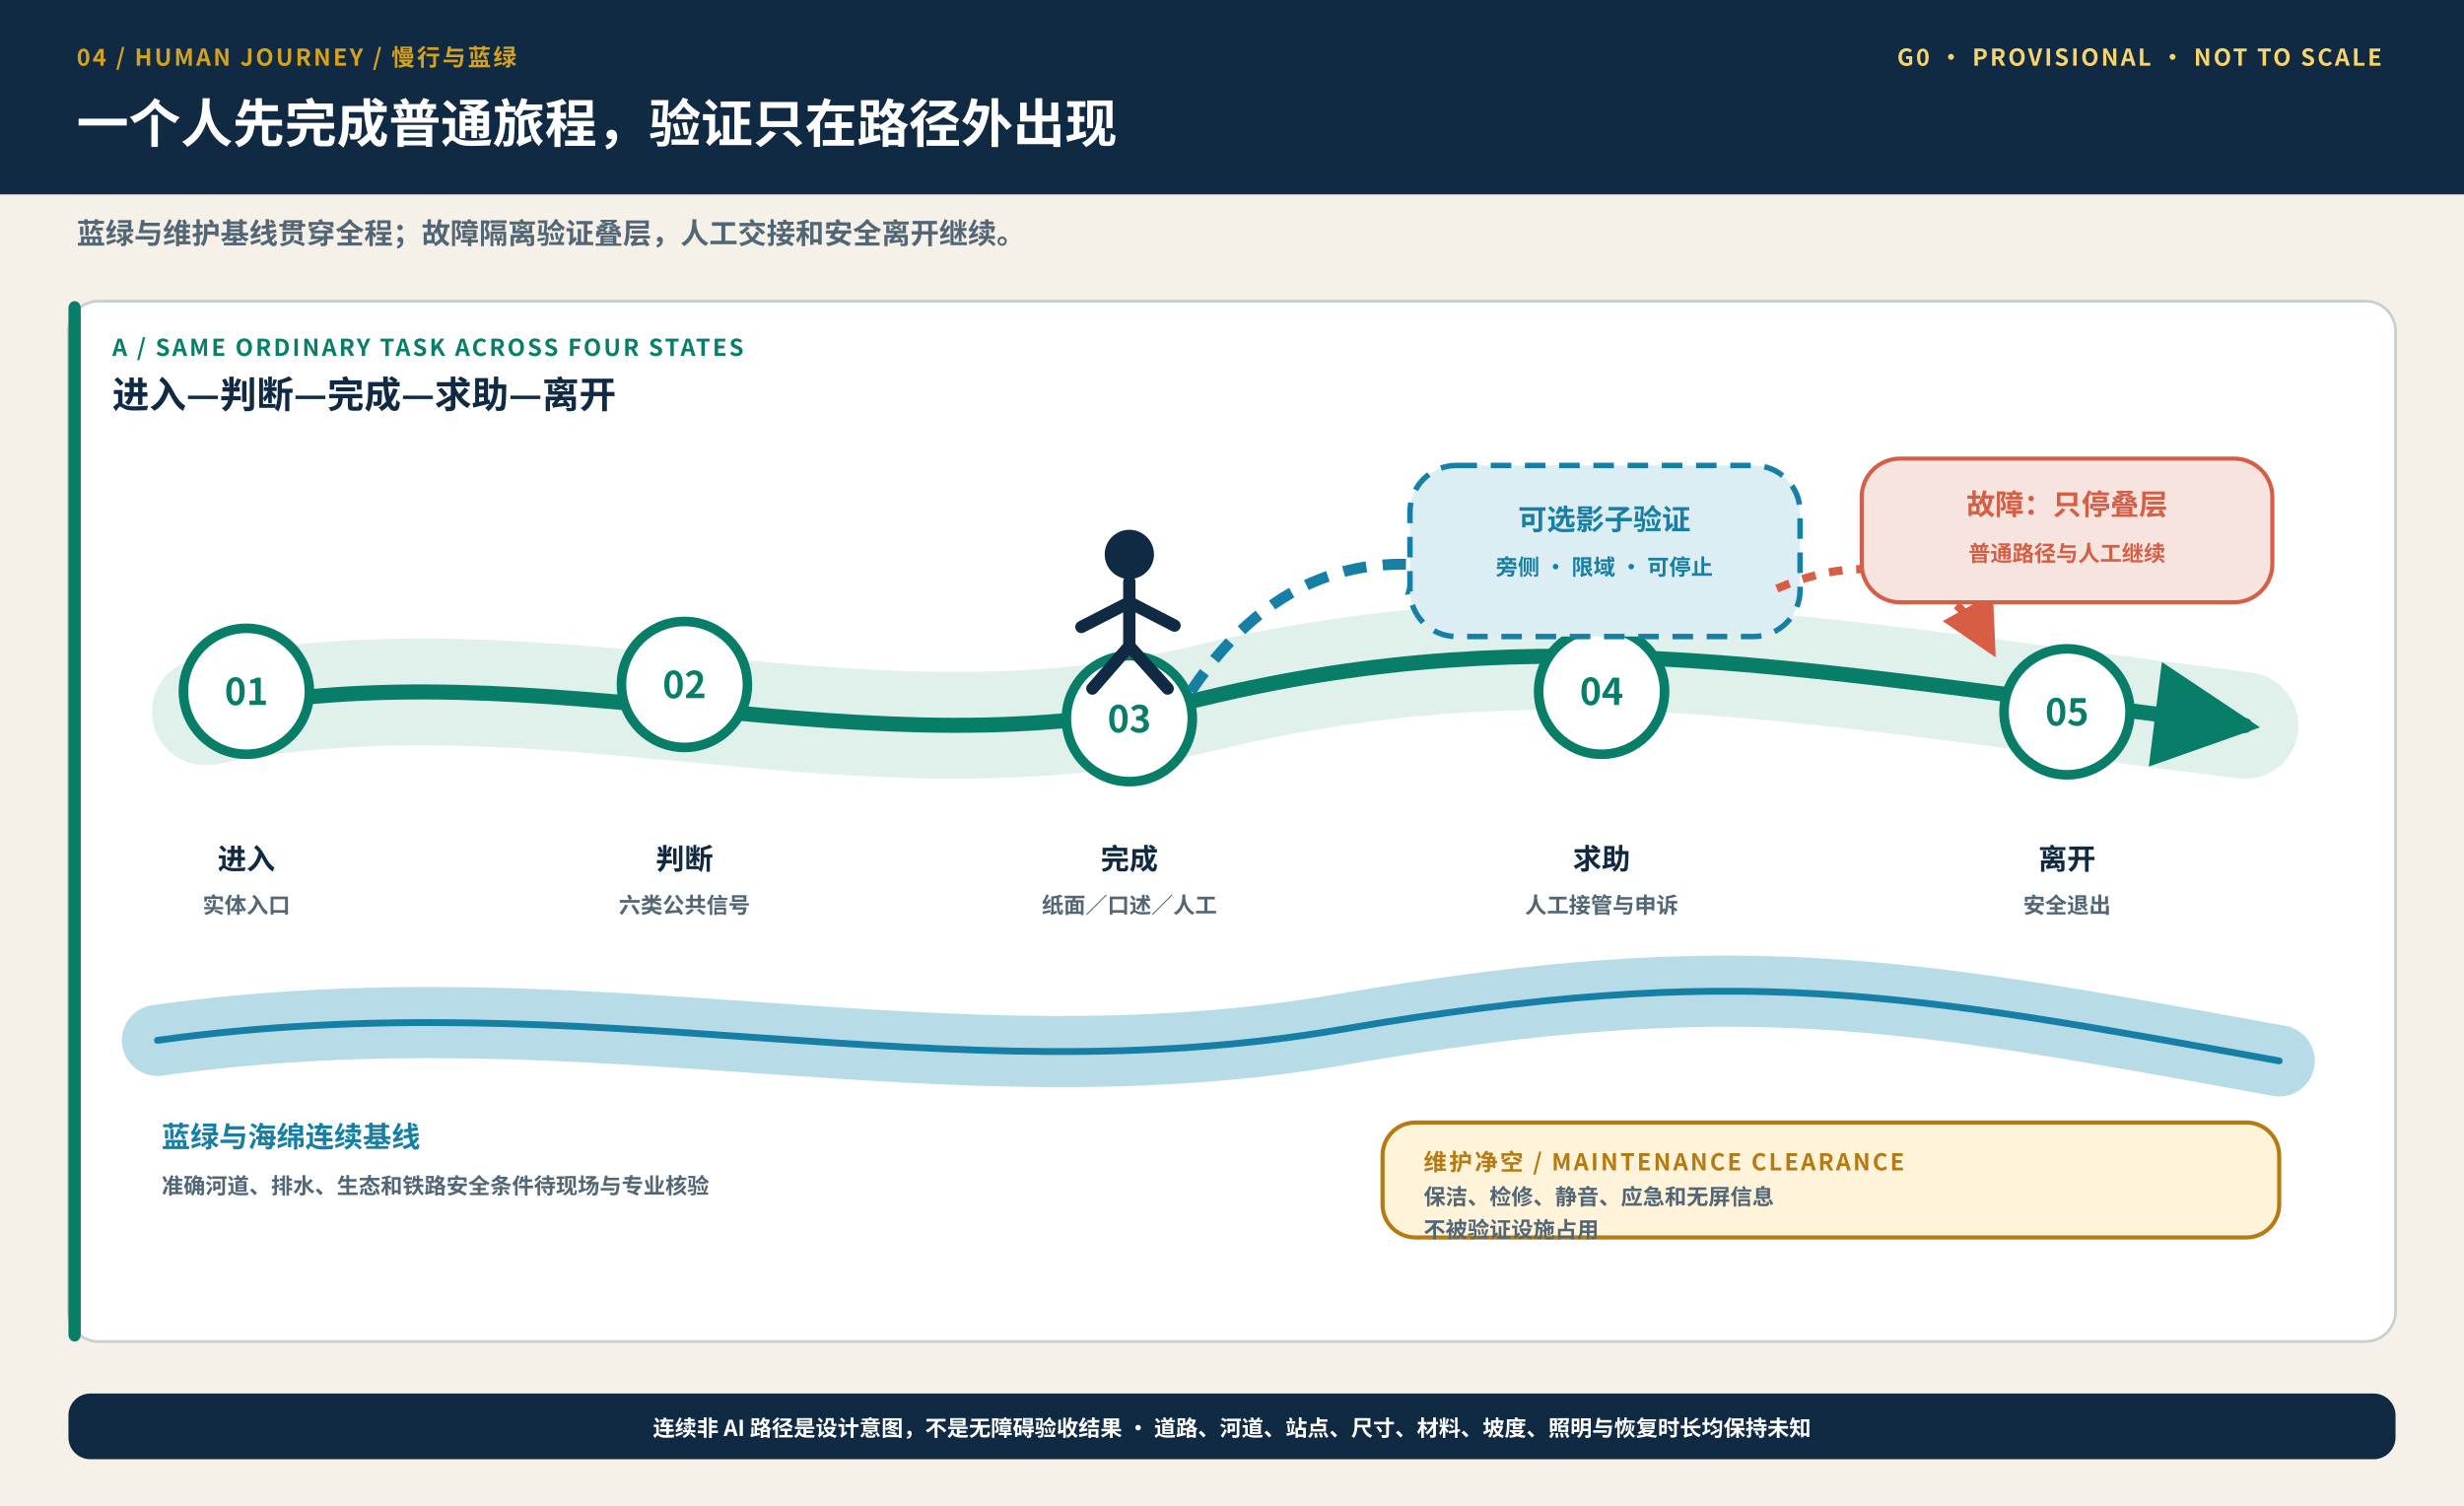
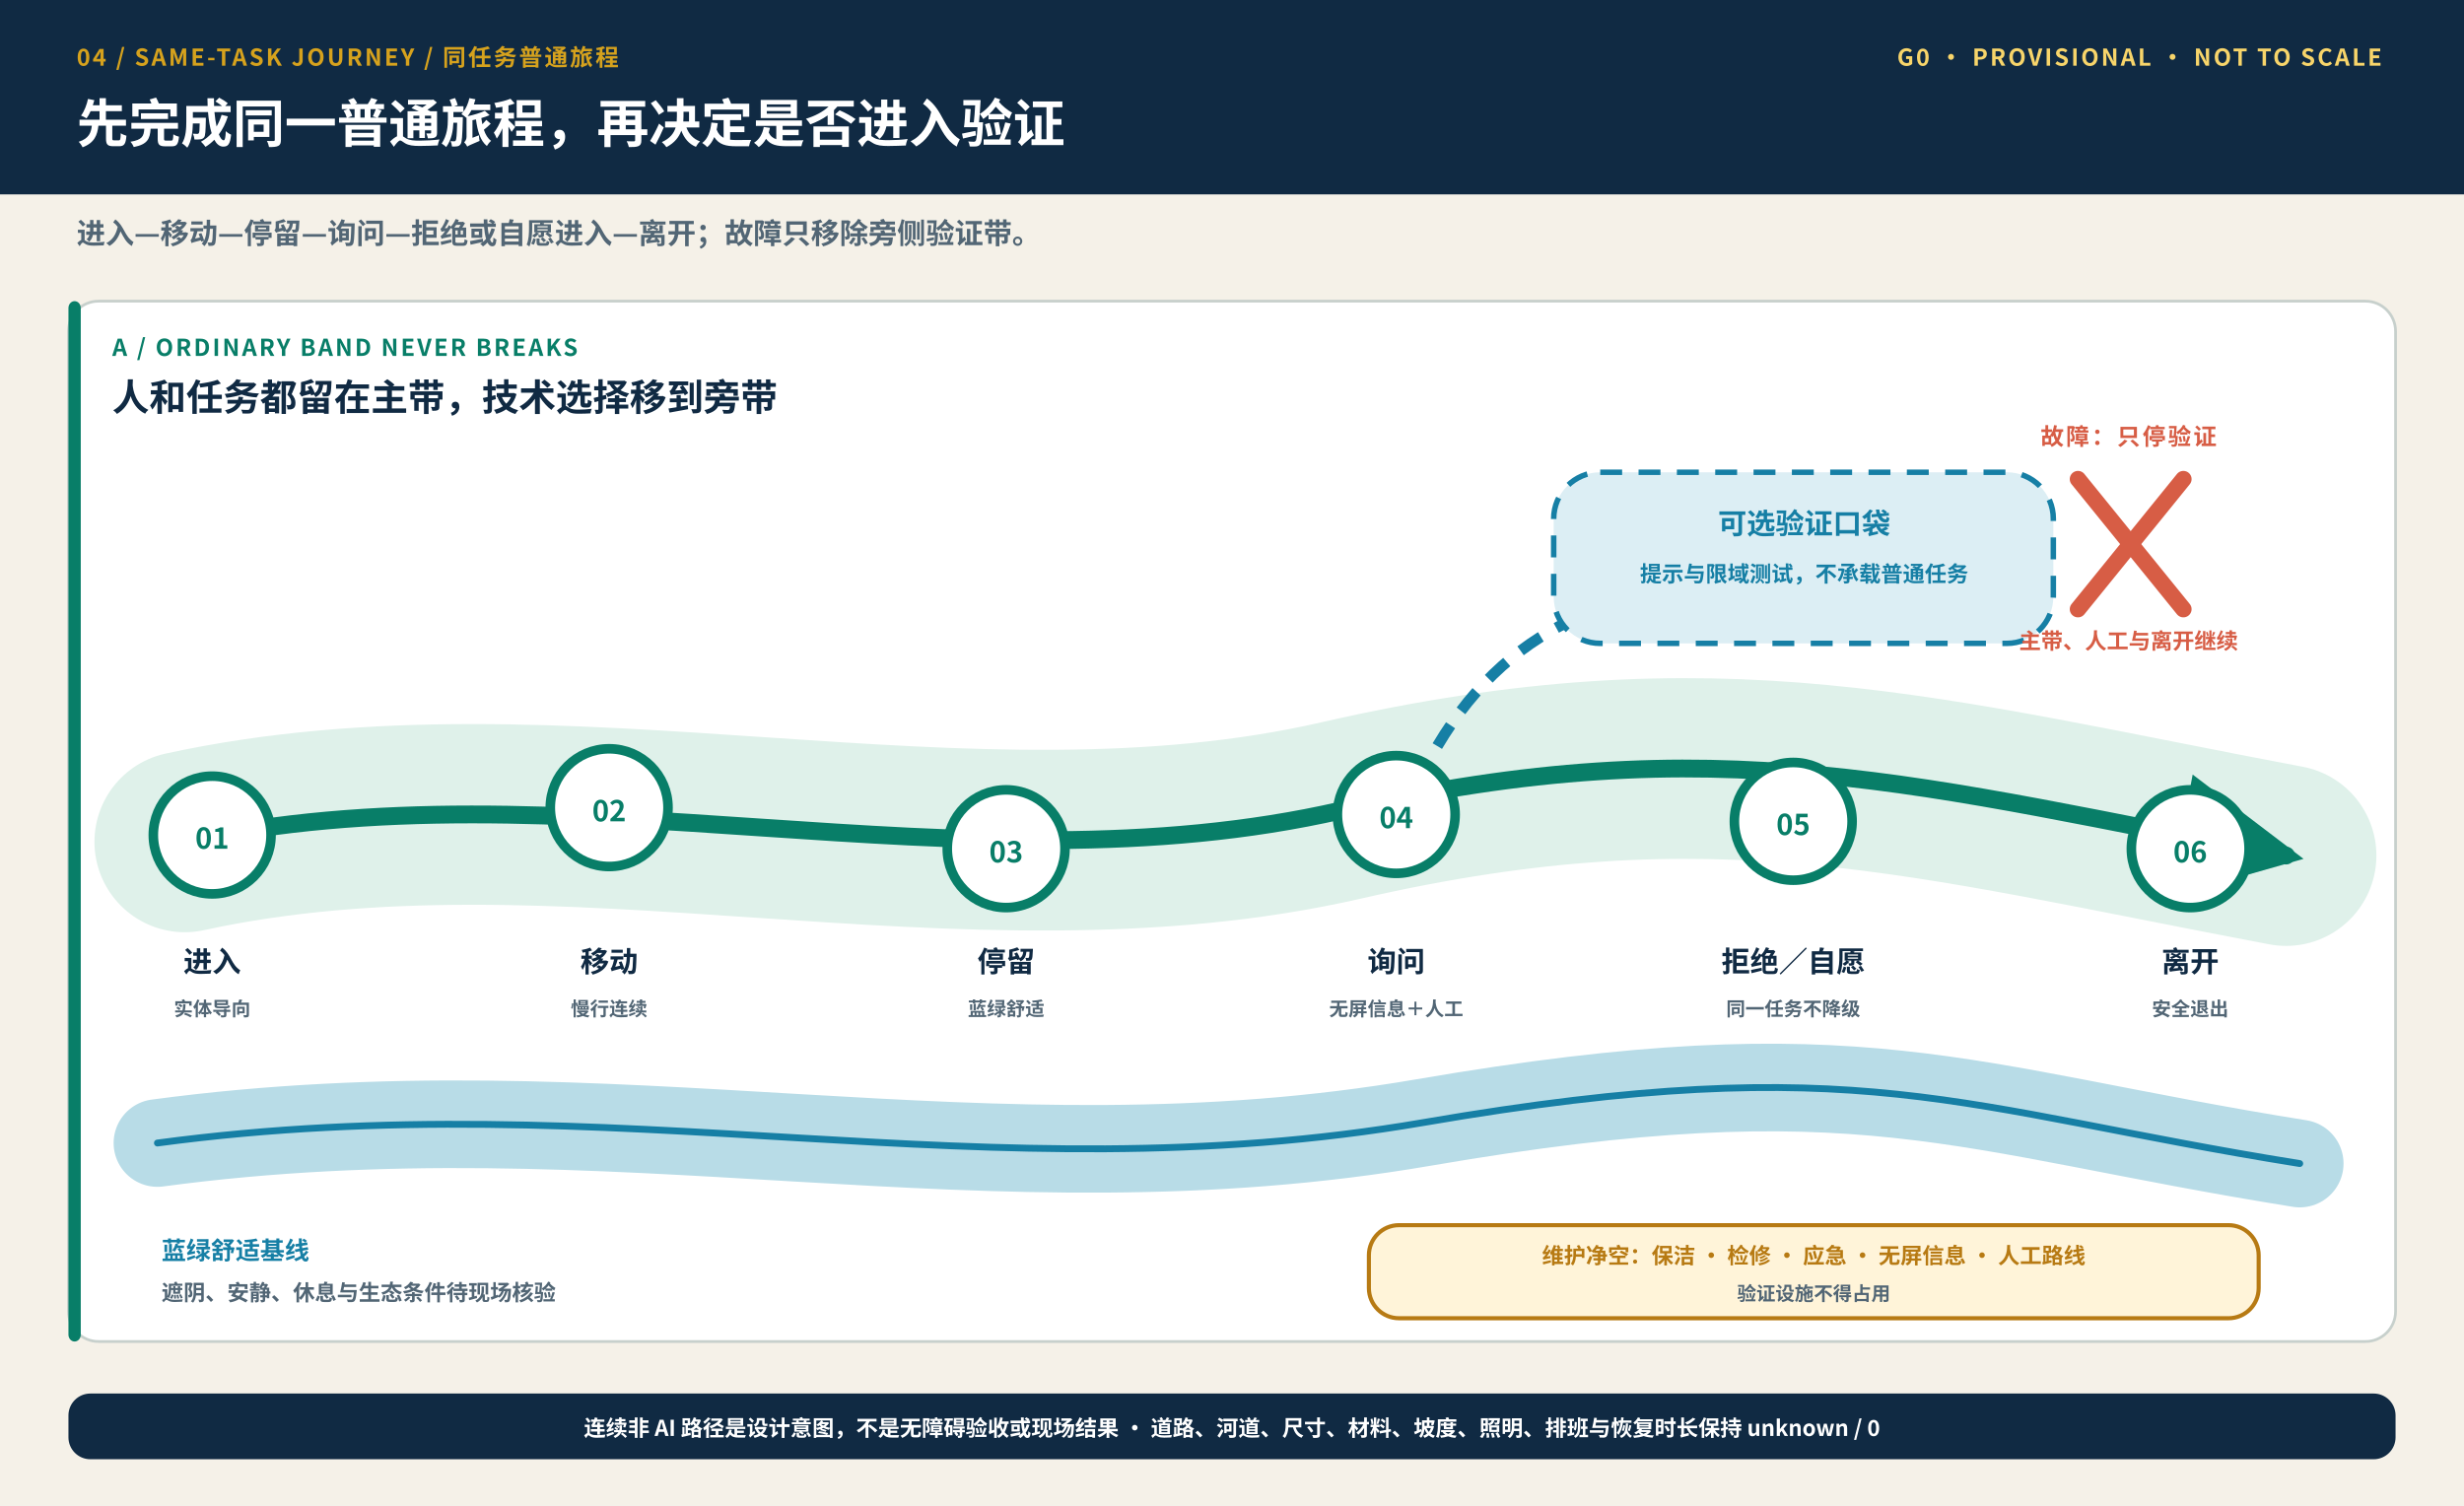
<svg xmlns="http://www.w3.org/2000/svg" width="1800" height="1100" viewBox="0 0 1800 1100" role="img" aria-labelledby="title desc">
  <defs>
    <style>.sans{font-family:"Microsoft YaHei","Noto Sans CJK SC","Segoe UI",Arial,sans-serif}.kicker{font-size:17px;font-weight:900;letter-spacing:1.6px}.head{font-size:38px;font-weight:900}.sub{font-size:21px;font-weight:650}.label{font-size:27px;font-weight:900}.body{font-size:21px;font-weight:760}.small{font-size:18px;font-weight:720}.micro{font-size:16px;font-weight:650}.tiny{font-size:14px;font-weight:650}.number{font-size:42px;font-weight:950}</style>
    <marker id="greenArrow" viewBox="0 0 16 16" refX="13" refY="8" markerWidth="8" markerHeight="8" orient="auto">
      <path d="M1 1 L15 8 L1 15 Z" fill="#087E68" />
    </marker>
    <marker id="blueArrow" viewBox="0 0 16 16" refX="13" refY="8" markerWidth="8" markerHeight="8" orient="auto">
      <path d="M1 1 L15 8 L1 15 Z" fill="#167FA5" />
    </marker>
    <marker id="coralArrow" viewBox="0 0 16 16" refX="13" refY="8" markerWidth="8" markerHeight="8" orient="auto">
      <path d="M1 1 L15 8 L1 15 Z" fill="#D75D45" />
    </marker>
  </defs>
  <rect width="1800" height="1100" fill="#F5F1E8" />
  <rect width="1800" height="142" fill="#102A43" />
-   <text x="56" y="48" class="sans kicker" fill="#D6A21D" text-anchor="start">04 / HUMAN JOURNEY / 慢行与蓝绿</text>
-   <text x="56" y="104" class="sans head" fill="#FFFFFF" text-anchor="start">一个人先完成普通旅程，验证只在路径外出现</text>
+   <text x="56" y="48" class="sans kicker" fill="#D6A21D" text-anchor="start">04 / SAME-TASK JOURNEY / 同任务普通旅程</text>
+   <text x="56" y="104" class="sans head" fill="#FFFFFF" text-anchor="start">先完成同一普通旅程，再决定是否进入验证</text>
  <text x="1740" y="48" class="sans kicker" fill="#F8D56A" text-anchor="end">G0 · PROVISIONAL · NOT TO SCALE</text>
-   <text x="56" y="178" class="sans sub" fill="#526675" text-anchor="start">蓝绿与维护基线贯穿全程；故障隔离验证叠层，人工交接和安全离开继续。</text>
+   <text x="56" y="178" class="sans sub" fill="#526675" text-anchor="start">进入—移动—停留—询问—拒绝或自愿进入—离开；故障只移除旁侧验证带。</text>
  <rect x="50" y="220" width="1700" height="760" rx="22" fill="#FFFFFF" stroke="#C7D0CC" stroke-width="2" />
  <rect x="50" y="220" width="9" height="760" rx="5" fill="#087E68" />
-   <text x="82" y="260" class="sans kicker" fill="#087E68" text-anchor="start">A / SAME ORDINARY TASK ACROSS FOUR STATES</text>
-   <text x="82" y="298" class="sans label" fill="#102A43" text-anchor="start">进入—判断—完成—求助—离开</text>
-   <path d="M150 520 C400 470 630 570 880 510 S1320 490 1640 530" fill="none" stroke="#DFF1EA" stroke-width="78" stroke-linecap="round" />
-   <path d="M150 520 C400 470 630 570 880 510 S1320 490 1640 530" fill="none" stroke="#087E68" stroke-width="11" stroke-linecap="round" marker-end="url(#greenArrow)" />
-   <circle cx="180" cy="505" r="46" fill="#FFFFFF" stroke="#087E68" stroke-width="7" />
-   <text x="180" y="515" class="sans label" fill="#087E68" text-anchor="middle">01</text>
-   <text x="180" y="635" class="sans body" fill="#102A43" text-anchor="middle">进入</text>
-   <text x="180" y="667" class="sans micro" fill="#526675" text-anchor="middle">实体入口</text>
-   <circle cx="500" cy="500" r="46" fill="#FFFFFF" stroke="#087E68" stroke-width="7" />
-   <text x="500" y="510" class="sans label" fill="#087E68" text-anchor="middle">02</text>
-   <text x="500" y="635" class="sans body" fill="#102A43" text-anchor="middle">判断</text>
-   <text x="500" y="667" class="sans micro" fill="#526675" text-anchor="middle">六类公共信号</text>
-   <circle cx="825" cy="525" r="46" fill="#FFFFFF" stroke="#087E68" stroke-width="7" />
-   <text x="825" y="535" class="sans label" fill="#087E68" text-anchor="middle">03</text>
-   <text x="825" y="635" class="sans body" fill="#102A43" text-anchor="middle">完成</text>
-   <text x="825" y="667" class="sans micro" fill="#526675" text-anchor="middle">纸面／口述／人工</text>
-   <circle cx="1170" cy="505" r="46" fill="#FFFFFF" stroke="#087E68" stroke-width="7" />
-   <text x="1170" y="515" class="sans label" fill="#087E68" text-anchor="middle">04</text>
-   <text x="1170" y="635" class="sans body" fill="#102A43" text-anchor="middle">求助</text>
-   <text x="1170" y="667" class="sans micro" fill="#526675" text-anchor="middle">人工接管与申诉</text>
-   <circle cx="1510" cy="520" r="46" fill="#FFFFFF" stroke="#087E68" stroke-width="7" />
-   <text x="1510" y="530" class="sans label" fill="#087E68" text-anchor="middle">05</text>
-   <text x="1510" y="635" class="sans body" fill="#102A43" text-anchor="middle">离开</text>
-   <text x="1510" y="667" class="sans micro" fill="#526675" text-anchor="middle">安全退出</text>
-   <circle cx="825" cy="405" r="18" fill="#102A43" />
-   <path d="M825 425 L825 472 M825 440 L790 458 M825 440 L858 457 M825 472 L798 503 M825 472 L853 503" stroke="#102A43" stroke-width="9" stroke-linecap="round" />
-   <path d="M870 505 C930 415 1005 400 1080 420" fill="none" stroke="#167FA5" stroke-width="8" stroke-dasharray="17 12" marker-end="url(#blueArrow)" />
-   <rect x="1030" y="340" width="285" height="125" rx="34" fill="#DCEEF4" stroke="#167FA5" stroke-width="4" stroke-dasharray="15 10" />
-   <text x="1172" y="387" class="sans body" fill="#167FA5" text-anchor="middle">可选影子验证</text>
-   <text x="1172" y="420" class="sans micro" fill="#167FA5" text-anchor="middle">旁侧 · 限域 · 可停止</text>
-   <path d="M1298 430 C1380 395 1430 430 1455 475" fill="none" stroke="#D75D45" stroke-width="6" stroke-dasharray="10 10" marker-end="url(#coralArrow)" />
-   <rect x="1360" y="335" width="300" height="105" rx="28" fill="#F8E4DE" stroke="#D75D45" stroke-width="3" />
-   <text x="1510" y="376" class="sans body" fill="#D75D45" text-anchor="middle">故障：只停叠层</text>
-   <text x="1510" y="410" class="sans micro" fill="#D75D45" text-anchor="middle">普通路径与人工继续</text>
-   <path d="M115 760 C430 716 690 802 980 752 S1390 725 1665 775" fill="none" stroke="#B8DCE7" stroke-width="52" stroke-linecap="round" />
-   <path d="M115 760 C430 716 690 802 980 752 S1390 725 1665 775" fill="none" stroke="#167FA5" stroke-width="5" stroke-linecap="round" />
-   <text x="118" y="838" class="sans body" fill="#167FA5" text-anchor="start">蓝绿与海绵连续基线</text>
-   <text x="118" y="872" class="sans micro" fill="#526675" text-anchor="start">准确河道、排水、生态和铁路安全条件待现场与专业核验</text>
-   <rect x="1010" y="820" width="655" height="84" rx="24" fill="#FFF4D9" stroke="#B77A13" stroke-width="3" />
-   <text x="1040" y="855" class="sans kicker" fill="#B77A13" text-anchor="start">维护净空 / MAINTENANCE CLEARANCE</text>
-   <text x="1040" y="880" class="sans micro" fill="#526675" text-anchor="start">
-     <tspan x="1040" dy="0">保洁、检修、静音、应急和无屏信息</tspan>
-     <tspan x="1040" dy="24">不被验证设施占用</tspan>
-   </text>
+   <text x="82" y="260" class="sans kicker" fill="#087E68" text-anchor="start">A / ORDINARY BAND NEVER BREAKS</text>
+   <text x="82" y="300" class="sans label" fill="#102A43" text-anchor="start">人和任务都留在主带，技术选择移到旁带</text>
+   <path d="M135 615 C410 555 705 655 980 592 S1405 575 1670 625" fill="none" stroke="#DFF1EA" stroke-width="132" stroke-linecap="round" />
+   <path d="M135 615 C410 555 705 655 980 592 S1405 575 1670 625" fill="none" stroke="#087E68" stroke-width="13" stroke-linecap="round" marker-end="url(#greenArrow)" />
+   <circle cx="155" cy="610" r="43" fill="#FFFFFF" stroke="#087E68" stroke-width="7" />
+   <text x="155" y="620" class="sans body" fill="#087E68" text-anchor="middle">01</text>
+   <text x="155" y="710" class="sans body" fill="#102A43" text-anchor="middle">进入</text>
+   <text x="155" y="742" class="sans tiny" fill="#526675" text-anchor="middle">实体导向</text>
+   <circle cx="445" cy="590" r="43" fill="#FFFFFF" stroke="#087E68" stroke-width="7" />
+   <text x="445" y="600" class="sans body" fill="#087E68" text-anchor="middle">02</text>
+   <text x="445" y="710" class="sans body" fill="#102A43" text-anchor="middle">移动</text>
+   <text x="445" y="742" class="sans tiny" fill="#526675" text-anchor="middle">慢行连续</text>
+   <circle cx="735" cy="620" r="43" fill="#FFFFFF" stroke="#087E68" stroke-width="7" />
+   <text x="735" y="630" class="sans body" fill="#087E68" text-anchor="middle">03</text>
+   <text x="735" y="710" class="sans body" fill="#102A43" text-anchor="middle">停留</text>
+   <text x="735" y="742" class="sans tiny" fill="#526675" text-anchor="middle">蓝绿舒适</text>
+   <circle cx="1020" cy="595" r="43" fill="#FFFFFF" stroke="#087E68" stroke-width="7" />
+   <text x="1020" y="605" class="sans body" fill="#087E68" text-anchor="middle">04</text>
+   <text x="1020" y="710" class="sans body" fill="#102A43" text-anchor="middle">询问</text>
+   <text x="1020" y="742" class="sans tiny" fill="#526675" text-anchor="middle">无屏信息＋人工</text>
+   <circle cx="1310" cy="600" r="43" fill="#FFFFFF" stroke="#087E68" stroke-width="7" />
+   <text x="1310" y="610" class="sans body" fill="#087E68" text-anchor="middle">05</text>
+   <text x="1310" y="710" class="sans body" fill="#102A43" text-anchor="middle">拒绝／自愿</text>
+   <text x="1310" y="742" class="sans tiny" fill="#526675" text-anchor="middle">同一任务不降级</text>
+   <circle cx="1600" cy="620" r="43" fill="#FFFFFF" stroke="#087E68" stroke-width="7" />
+   <text x="1600" y="630" class="sans body" fill="#087E68" text-anchor="middle">06</text>
+   <text x="1600" y="710" class="sans body" fill="#102A43" text-anchor="middle">离开</text>
+   <text x="1600" y="742" class="sans tiny" fill="#526675" text-anchor="middle">安全退出</text>
+   <path d="M1050 545 C1105 452 1195 420 1285 442" fill="none" stroke="#167FA5" stroke-width="8" stroke-dasharray="18 13" marker-end="url(#blueArrow)" />
+   <rect x="1135" y="345" width="365" height="125" rx="34" fill="#DCEEF4" stroke="#167FA5" stroke-width="4" stroke-dasharray="16 12" />
+   <text x="1318" y="390" class="sans body" fill="#167FA5" text-anchor="middle">可选验证口袋</text>
+   <text x="1318" y="425" class="sans micro" fill="#167FA5" text-anchor="middle">提示与限域测试，不承载普通任务</text>
+   <line x1="1518" y1="350" x2="1595" y2="445" stroke="#D75D45" stroke-width="12" stroke-linecap="round" />
+   <line x1="1595" y1="350" x2="1518" y2="445" stroke="#D75D45" stroke-width="12" stroke-linecap="round" />
+   <text x="1555" y="325" class="sans kicker" fill="#D75D45" text-anchor="middle">故障：只停验证</text>
+   <text x="1555" y="474" class="sans micro" fill="#D75D45" text-anchor="middle">主带、人工与离开继续</text>
+   <path d="M115 835 C450 790 720 875 1040 820 S1430 810 1680 850" fill="none" stroke="#B8DCE7" stroke-width="64" stroke-linecap="round" />
+   <path d="M115 835 C450 790 720 875 1040 820 S1430 810 1680 850" fill="none" stroke="#167FA5" stroke-width="5" stroke-linecap="round" />
+   <text x="118" y="920" class="sans small" fill="#167FA5" text-anchor="start">蓝绿舒适基线</text>
+   <text x="118" y="950" class="sans micro" fill="#526675" text-anchor="start">遮阴、安静、休息与生态条件待现场核验</text>
+   <rect x="1000" y="895" width="650" height="68" rx="22" fill="#FFF4D9" stroke="#B77A13" stroke-width="3" />
+   <text x="1325" y="923" class="sans micro" fill="#B77A13" text-anchor="middle">维护净空：保洁 · 检修 · 应急 · 无屏信息 · 人工路线</text>
+   <text x="1325" y="950" class="sans tiny" fill="#526675" text-anchor="middle">验证设施不得占用</text>
  <rect x="50" y="1018" width="1700" height="48" rx="16" fill="#102A43" />
-   <text x="900" y="1049" class="sans micro" fill="#FFFFFF" text-anchor="middle">连续非 AI 路径是设计意图，不是无障碍验收结果 · 道路、河道、站点、尺寸、材料、坡度、照明与恢复时长均保持未知</text>
+   <text x="900" y="1049" class="sans micro" fill="#FFFFFF" text-anchor="middle">连续非 AI 路径是设计意图，不是无障碍验收或现场结果 · 道路、河道、尺寸、材料、坡度、照明、排班与恢复时长保持 unknown / 0</text>
</svg>
